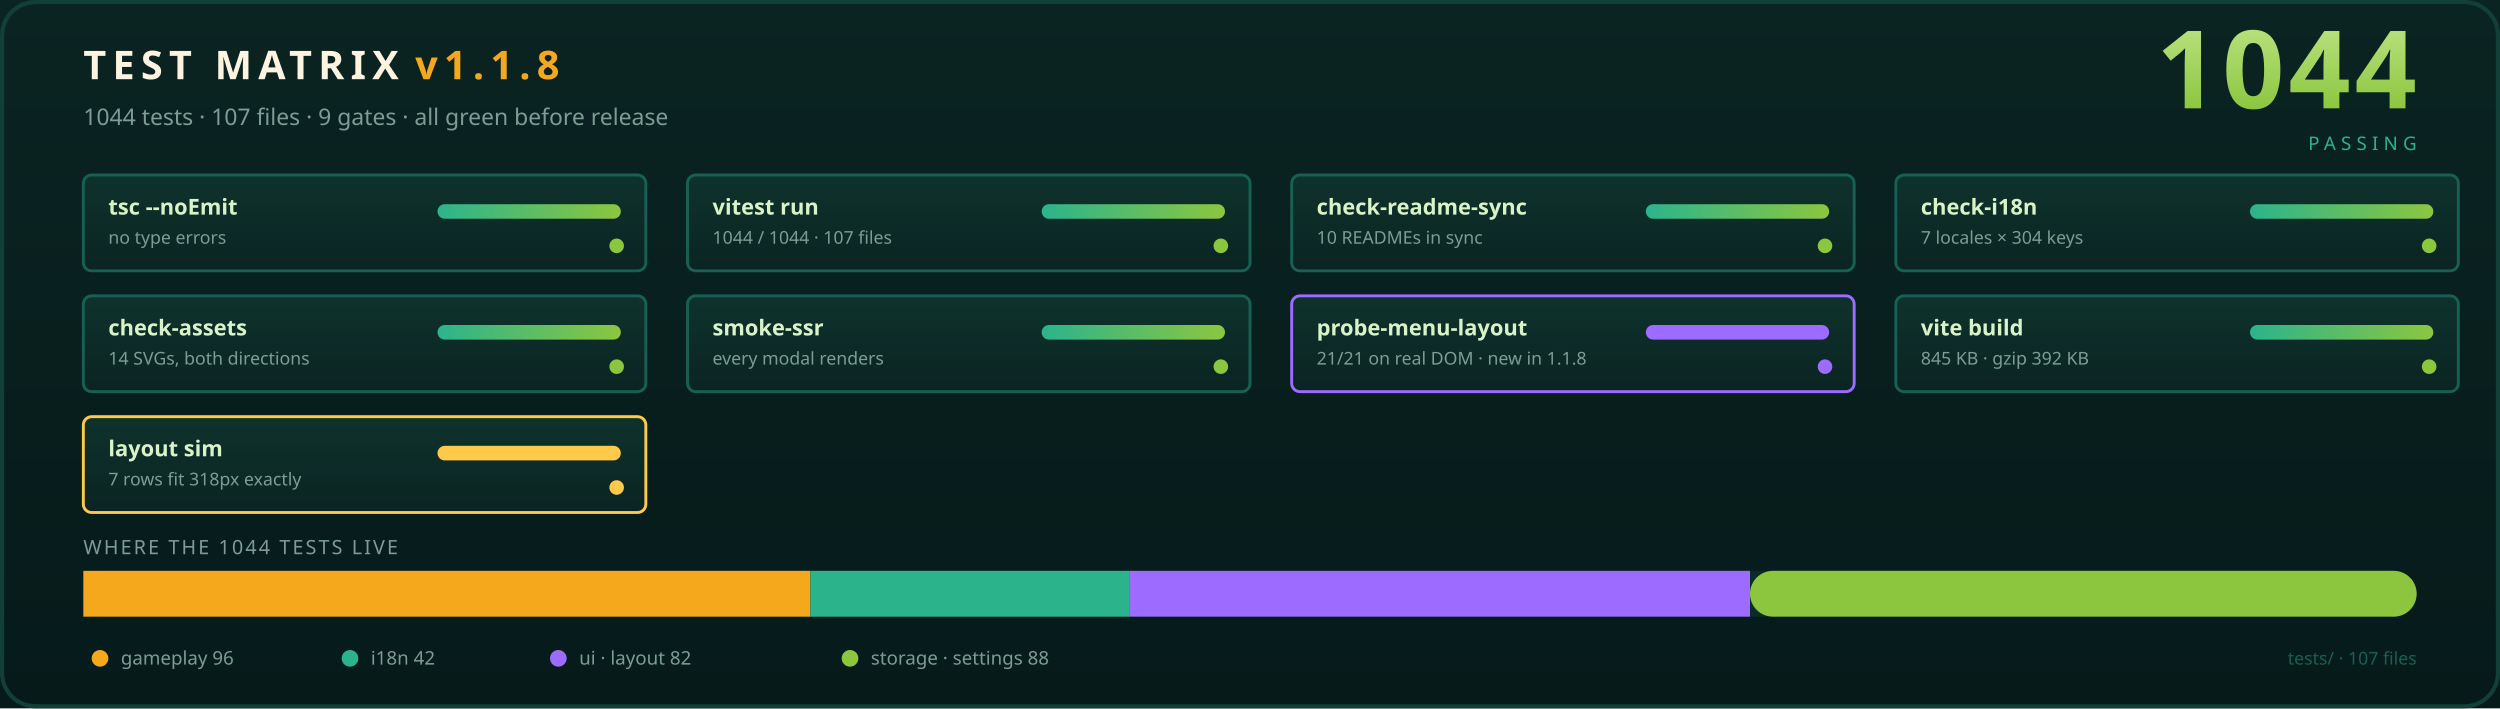
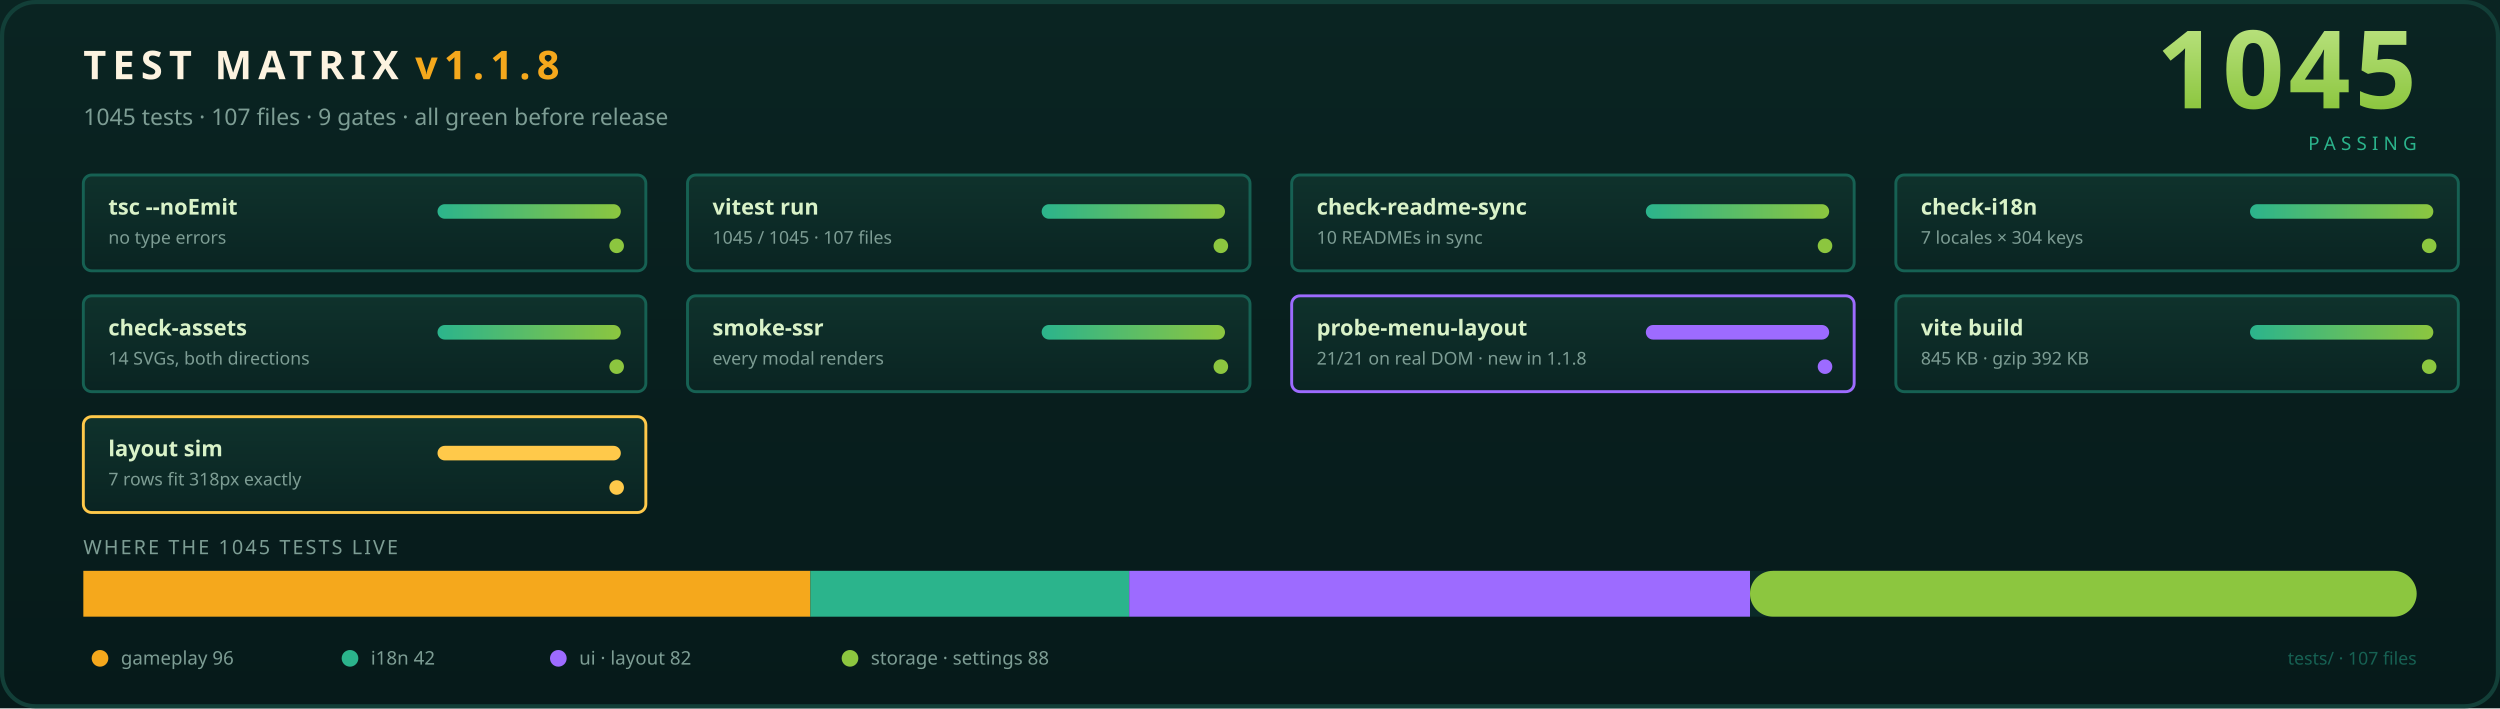
- <svg xmlns="http://www.w3.org/2000/svg" viewBox="0 0 1200 340" role="img" aria-label="Ma trận kiểm thử Lọ Chéo v1.1.8 — 1044 test trên 107 file, 9 cổng kiểm tra, phân bố theo nhóm (hoạt họa SMIL)">
+ <svg xmlns="http://www.w3.org/2000/svg" viewBox="0 0 1200 340" role="img" aria-label="Ma trận kiểm thử Lọ Chéo v1.1.8 — 1045 test trên 107 file, 9 cổng kiểm tra, phân bố theo nhóm (hoạt họa SMIL)">
  <defs>
    <filter id="tm-glow" x="-40%" y="-40%" width="180%" height="180%">
      <feGaussianBlur stdDeviation="4" result="b" />
      <feMerge>
        <feMergeNode in="b" />
        <feMergeNode in="SourceGraphic" />
      </feMerge>
    </filter>
    <linearGradient id="tmBg" x1="0" y1="0" x2="0" y2="1">
      <stop offset="0" stop-color="#0a2422" />
      <stop offset="1" stop-color="#061a1a" />
    </linearGradient>
    <linearGradient id="tmCard" x1="0" y1="0" x2="0" y2="1">
      <stop offset="0" stop-color="#0f322c" />
      <stop offset="1" stop-color="#0a2422" />
    </linearGradient>
    <linearGradient id="tmBar" x1="0" y1="0" x2="1" y2="0">
      <stop offset="0" stop-color="#2bb48c" />
      <stop offset="1" stop-color="#8cc63f" />
    </linearGradient>
    <linearGradient id="tmBig" x1="0" y1="0" x2="0" y2="1">
      <stop offset="0" stop-color="#b6e07a" />
      <stop offset="1" stop-color="#8cc63f" />
    </linearGradient>
  </defs>
  <rect width="1200" height="340" fill="url(#tmBg)" />
  <rect x="1" y="1" width="1198" height="338" rx="16" fill="none" stroke="#123f38" stroke-width="2" />
  <text x="40" y="38" font-family="'Arial Black','Bungee',sans-serif" font-weight="900" font-size="19" letter-spacing="3" fill="#fdf3e0">TEST MATRIX <tspan fill="#f5a81c">v1.1.8</tspan>
  </text>
-   <text x="40" y="60" font-family="system-ui,sans-serif" font-size="11" fill="#7d9d94">1044 tests · 107 files · 9 gates · all green before release</text>
-   <text x="1160" y="52" text-anchor="end" font-family="'Arial Black','Bungee',sans-serif" font-weight="900" font-size="52" fill="url(#tmBig)" letter-spacing="2">1044</text>
+   <text x="40" y="60" font-family="system-ui,sans-serif" font-size="11" fill="#7d9d94">1045 tests · 107 files · 9 gates · all green before release</text>
+   <text x="1160" y="52" text-anchor="end" font-family="'Arial Black','Bungee',sans-serif" font-weight="900" font-size="52" fill="url(#tmBig)" letter-spacing="2">1045</text>
  <text x="1160" y="72" text-anchor="end" font-family="system-ui,sans-serif" font-size="9" letter-spacing="2.5" fill="#2bb48c">PASSING</text>
  <g font-family="system-ui,sans-serif">
    <g transform="translate(40,84)">
      <rect width="270" height="46" rx="4" fill="url(#tmCard)" stroke="#166153" stroke-width="1.4" />
      <text x="12" y="19" font-size="10.5" fill="#d9f2c8" font-weight="700">tsc --noEmit</text>
      <text x="12" y="33" font-size="8.5" fill="#7d9d94">no type errors</text>
      <rect x="170" y="14" width="88" height="7" rx="3.5" fill="#0b2a28" />
      <rect x="170" y="14" width="88" height="7" rx="3.5" fill="url(#tmBar)">
        <animate attributeName="opacity" values="0.6;1;1;0.6" dur="9s" repeatCount="indefinite" />
      </rect>
      <circle cx="256" cy="34" r="3.5" fill="#8cc63f">
        <animate attributeName="opacity" values="1;0.3;1" dur="2.4s" repeatCount="indefinite" />
      </circle>
    </g>
    <g transform="translate(330,84)">
      <rect width="270" height="46" rx="4" fill="url(#tmCard)" stroke="#166153" stroke-width="1.4" />
      <text x="12" y="19" font-size="10.5" fill="#d9f2c8" font-weight="700">vitest run</text>
-       <text x="12" y="33" font-size="8.5" fill="#7d9d94">1044 / 1044 · 107 files</text>
+       <text x="12" y="33" font-size="8.5" fill="#7d9d94">1045 / 1045 · 107 files</text>
      <rect x="170" y="14" width="88" height="7" rx="3.5" fill="#0b2a28" />
      <rect x="170" y="14" width="88" height="7" rx="3.5" fill="url(#tmBar)">
        <animate attributeName="opacity" values="0.6;1;1;0.6" dur="9s" begin="0.6s" repeatCount="indefinite" />
      </rect>
      <circle cx="256" cy="34" r="3.5" fill="#8cc63f">
        <animate attributeName="opacity" values="1;0.3;1" dur="2.4s" begin="0.3s" repeatCount="indefinite" />
      </circle>
    </g>
    <g transform="translate(620,84)">
      <rect width="270" height="46" rx="4" fill="url(#tmCard)" stroke="#166153" stroke-width="1.4" />
      <text x="12" y="19" font-size="10.5" fill="#d9f2c8" font-weight="700">check-readme-sync</text>
      <text x="12" y="33" font-size="8.5" fill="#7d9d94">10 READMEs in sync</text>
      <rect x="170" y="14" width="88" height="7" rx="3.5" fill="#0b2a28" />
      <rect x="170" y="14" width="88" height="7" rx="3.5" fill="url(#tmBar)">
        <animate attributeName="opacity" values="0.6;1;1;0.6" dur="9s" begin="1.2s" repeatCount="indefinite" />
      </rect>
      <circle cx="256" cy="34" r="3.5" fill="#8cc63f">
        <animate attributeName="opacity" values="1;0.3;1" dur="2.4s" begin="0.6s" repeatCount="indefinite" />
      </circle>
    </g>
    <g transform="translate(910,84)">
      <rect width="270" height="46" rx="4" fill="url(#tmCard)" stroke="#166153" stroke-width="1.4" />
      <text x="12" y="19" font-size="10.5" fill="#d9f2c8" font-weight="700">check-i18n</text>
      <text x="12" y="33" font-size="8.5" fill="#7d9d94">7 locales × 304 keys</text>
      <rect x="170" y="14" width="88" height="7" rx="3.5" fill="#0b2a28" />
      <rect x="170" y="14" width="88" height="7" rx="3.5" fill="url(#tmBar)">
        <animate attributeName="opacity" values="0.6;1;1;0.6" dur="9s" begin="1.8s" repeatCount="indefinite" />
      </rect>
      <circle cx="256" cy="34" r="3.5" fill="#8cc63f">
        <animate attributeName="opacity" values="1;0.3;1" dur="2.4s" begin="0.9s" repeatCount="indefinite" />
      </circle>
    </g>
    <g transform="translate(40,142)">
      <rect width="270" height="46" rx="4" fill="url(#tmCard)" stroke="#166153" stroke-width="1.4" />
      <text x="12" y="19" font-size="10.5" fill="#d9f2c8" font-weight="700">check-assets</text>
      <text x="12" y="33" font-size="8.5" fill="#7d9d94">14 SVGs, both directions</text>
      <rect x="170" y="14" width="88" height="7" rx="3.5" fill="#0b2a28" />
      <rect x="170" y="14" width="88" height="7" rx="3.5" fill="url(#tmBar)">
        <animate attributeName="opacity" values="0.6;1;1;0.6" dur="9s" begin="2.4s" repeatCount="indefinite" />
      </rect>
      <circle cx="256" cy="34" r="3.5" fill="#8cc63f">
        <animate attributeName="opacity" values="1;0.3;1" dur="2.4s" begin="1.2s" repeatCount="indefinite" />
      </circle>
    </g>
    <g transform="translate(330,142)">
      <rect width="270" height="46" rx="4" fill="url(#tmCard)" stroke="#166153" stroke-width="1.4" />
      <text x="12" y="19" font-size="10.5" fill="#d9f2c8" font-weight="700">smoke-ssr</text>
      <text x="12" y="33" font-size="8.5" fill="#7d9d94">every modal renders</text>
      <rect x="170" y="14" width="88" height="7" rx="3.5" fill="#0b2a28" />
      <rect x="170" y="14" width="88" height="7" rx="3.5" fill="url(#tmBar)">
        <animate attributeName="opacity" values="0.6;1;1;0.6" dur="9s" begin="3s" repeatCount="indefinite" />
      </rect>
      <circle cx="256" cy="34" r="3.5" fill="#8cc63f">
        <animate attributeName="opacity" values="1;0.3;1" dur="2.4s" begin="1.5s" repeatCount="indefinite" />
      </circle>
    </g>
    <g transform="translate(620,142)">
      <rect width="270" height="46" rx="4" fill="url(#tmCard)" stroke="#9d6bff" stroke-width="1.4" />
      <text x="12" y="19" font-size="10.5" fill="#d9f2c8" font-weight="700">probe-menu-layout</text>
      <text x="12" y="33" font-size="8.5" fill="#7d9d94">21/21 on real DOM · new in 1.1.8</text>
      <rect x="170" y="14" width="88" height="7" rx="3.5" fill="#0b2a28" />
      <rect x="170" y="14" width="88" height="7" rx="3.5" fill="#9d6bff" />
      <circle cx="256" cy="34" r="3.5" fill="#9d6bff">
        <animate attributeName="opacity" values="1;0.3;1" dur="2.4s" begin="1.8s" repeatCount="indefinite" />
      </circle>
    </g>
    <g transform="translate(910,142)">
      <rect width="270" height="46" rx="4" fill="url(#tmCard)" stroke="#166153" stroke-width="1.4" />
      <text x="12" y="19" font-size="10.5" fill="#d9f2c8" font-weight="700">vite build</text>
      <text x="12" y="33" font-size="8.5" fill="#7d9d94">845 KB · gzip 392 KB</text>
      <rect x="170" y="14" width="88" height="7" rx="3.5" fill="#0b2a28" />
      <rect x="170" y="14" width="88" height="7" rx="3.5" fill="url(#tmBar)">
        <animate attributeName="opacity" values="0.6;1;1;0.6" dur="9s" begin="4.2s" repeatCount="indefinite" />
      </rect>
      <circle cx="256" cy="34" r="3.5" fill="#8cc63f">
        <animate attributeName="opacity" values="1;0.3;1" dur="2.4s" begin="2.1s" repeatCount="indefinite" />
      </circle>
    </g>
    <g transform="translate(40,200)">
      <rect width="270" height="46" rx="4" fill="url(#tmCard)" stroke="#ffc94a" stroke-width="1.4" />
      <text x="12" y="19" font-size="10.5" fill="#d9f2c8" font-weight="700">layout sim</text>
      <text x="12" y="33" font-size="8.5" fill="#7d9d94">7 rows fit 318px exactly</text>
      <rect x="170" y="14" width="88" height="7" rx="3.5" fill="#0b2a28" />
      <rect x="170" y="14" width="88" height="7" rx="3.5" fill="#ffc94a" />
      <circle cx="256" cy="34" r="3.5" fill="#ffc94a">
        <animate attributeName="opacity" values="1;0.3;1" dur="2.4s" begin="2.4s" repeatCount="indefinite" />
      </circle>
    </g>
  </g>
-   <text x="40" y="266" font-family="system-ui,sans-serif" font-size="9.5" letter-spacing="1" fill="#7d9d94">WHERE THE 1044 TESTS LIVE</text>
+   <text x="40" y="266" font-family="system-ui,sans-serif" font-size="9.5" letter-spacing="1" fill="#7d9d94">WHERE THE 1045 TESTS LIVE</text>
  <g transform="translate(40,274)">
    <rect width="1120" height="22" rx="11" fill="#0b2a28" />
    <rect x="0" y="0" width="349" height="22" fill="#f5a81c">
      <animate attributeName="opacity" values="0.55;1;1;0.55" dur="9s" begin="0s" repeatCount="indefinite" />
    </rect>
    <rect x="349" y="0" width="153" height="22" fill="#2bb48c">
      <animate attributeName="opacity" values="0.55;1;1;0.55" dur="9s" begin="0.8s" repeatCount="indefinite" />
    </rect>
    <rect x="502" y="0" width="298" height="22" fill="#9d6bff">
      <animate attributeName="opacity" values="0.55;1;1;0.55" dur="9s" begin="1.6s" repeatCount="indefinite" />
    </rect>
    <rect x="800" y="0" width="320" height="22" rx="11" fill="#8cc63f">
      <animate attributeName="opacity" values="0.55;1;1;0.55" dur="9s" begin="2.4s" repeatCount="indefinite" />
    </rect>
  </g>
  <g font-family="system-ui,sans-serif" font-size="9" fill="#7d9d94">
    <circle cx="48" cy="316" r="4" fill="#f5a81c" />
    <text x="58" y="319">gameplay 96</text>
    <circle cx="168" cy="316" r="4" fill="#2bb48c" />
    <text x="178" y="319">i18n 42</text>
    <circle cx="268" cy="316" r="4" fill="#9d6bff" />
    <text x="278" y="319">ui · layout 82</text>
    <circle cx="408" cy="316" r="4" fill="#8cc63f" />
    <text x="418" y="319">storage · settings 88</text>
  </g>
  <text x="1160" y="319" text-anchor="end" font-family="system-ui,sans-serif" font-size="8.5" fill="#166153">tests/ · 107 files</text>
</svg>
